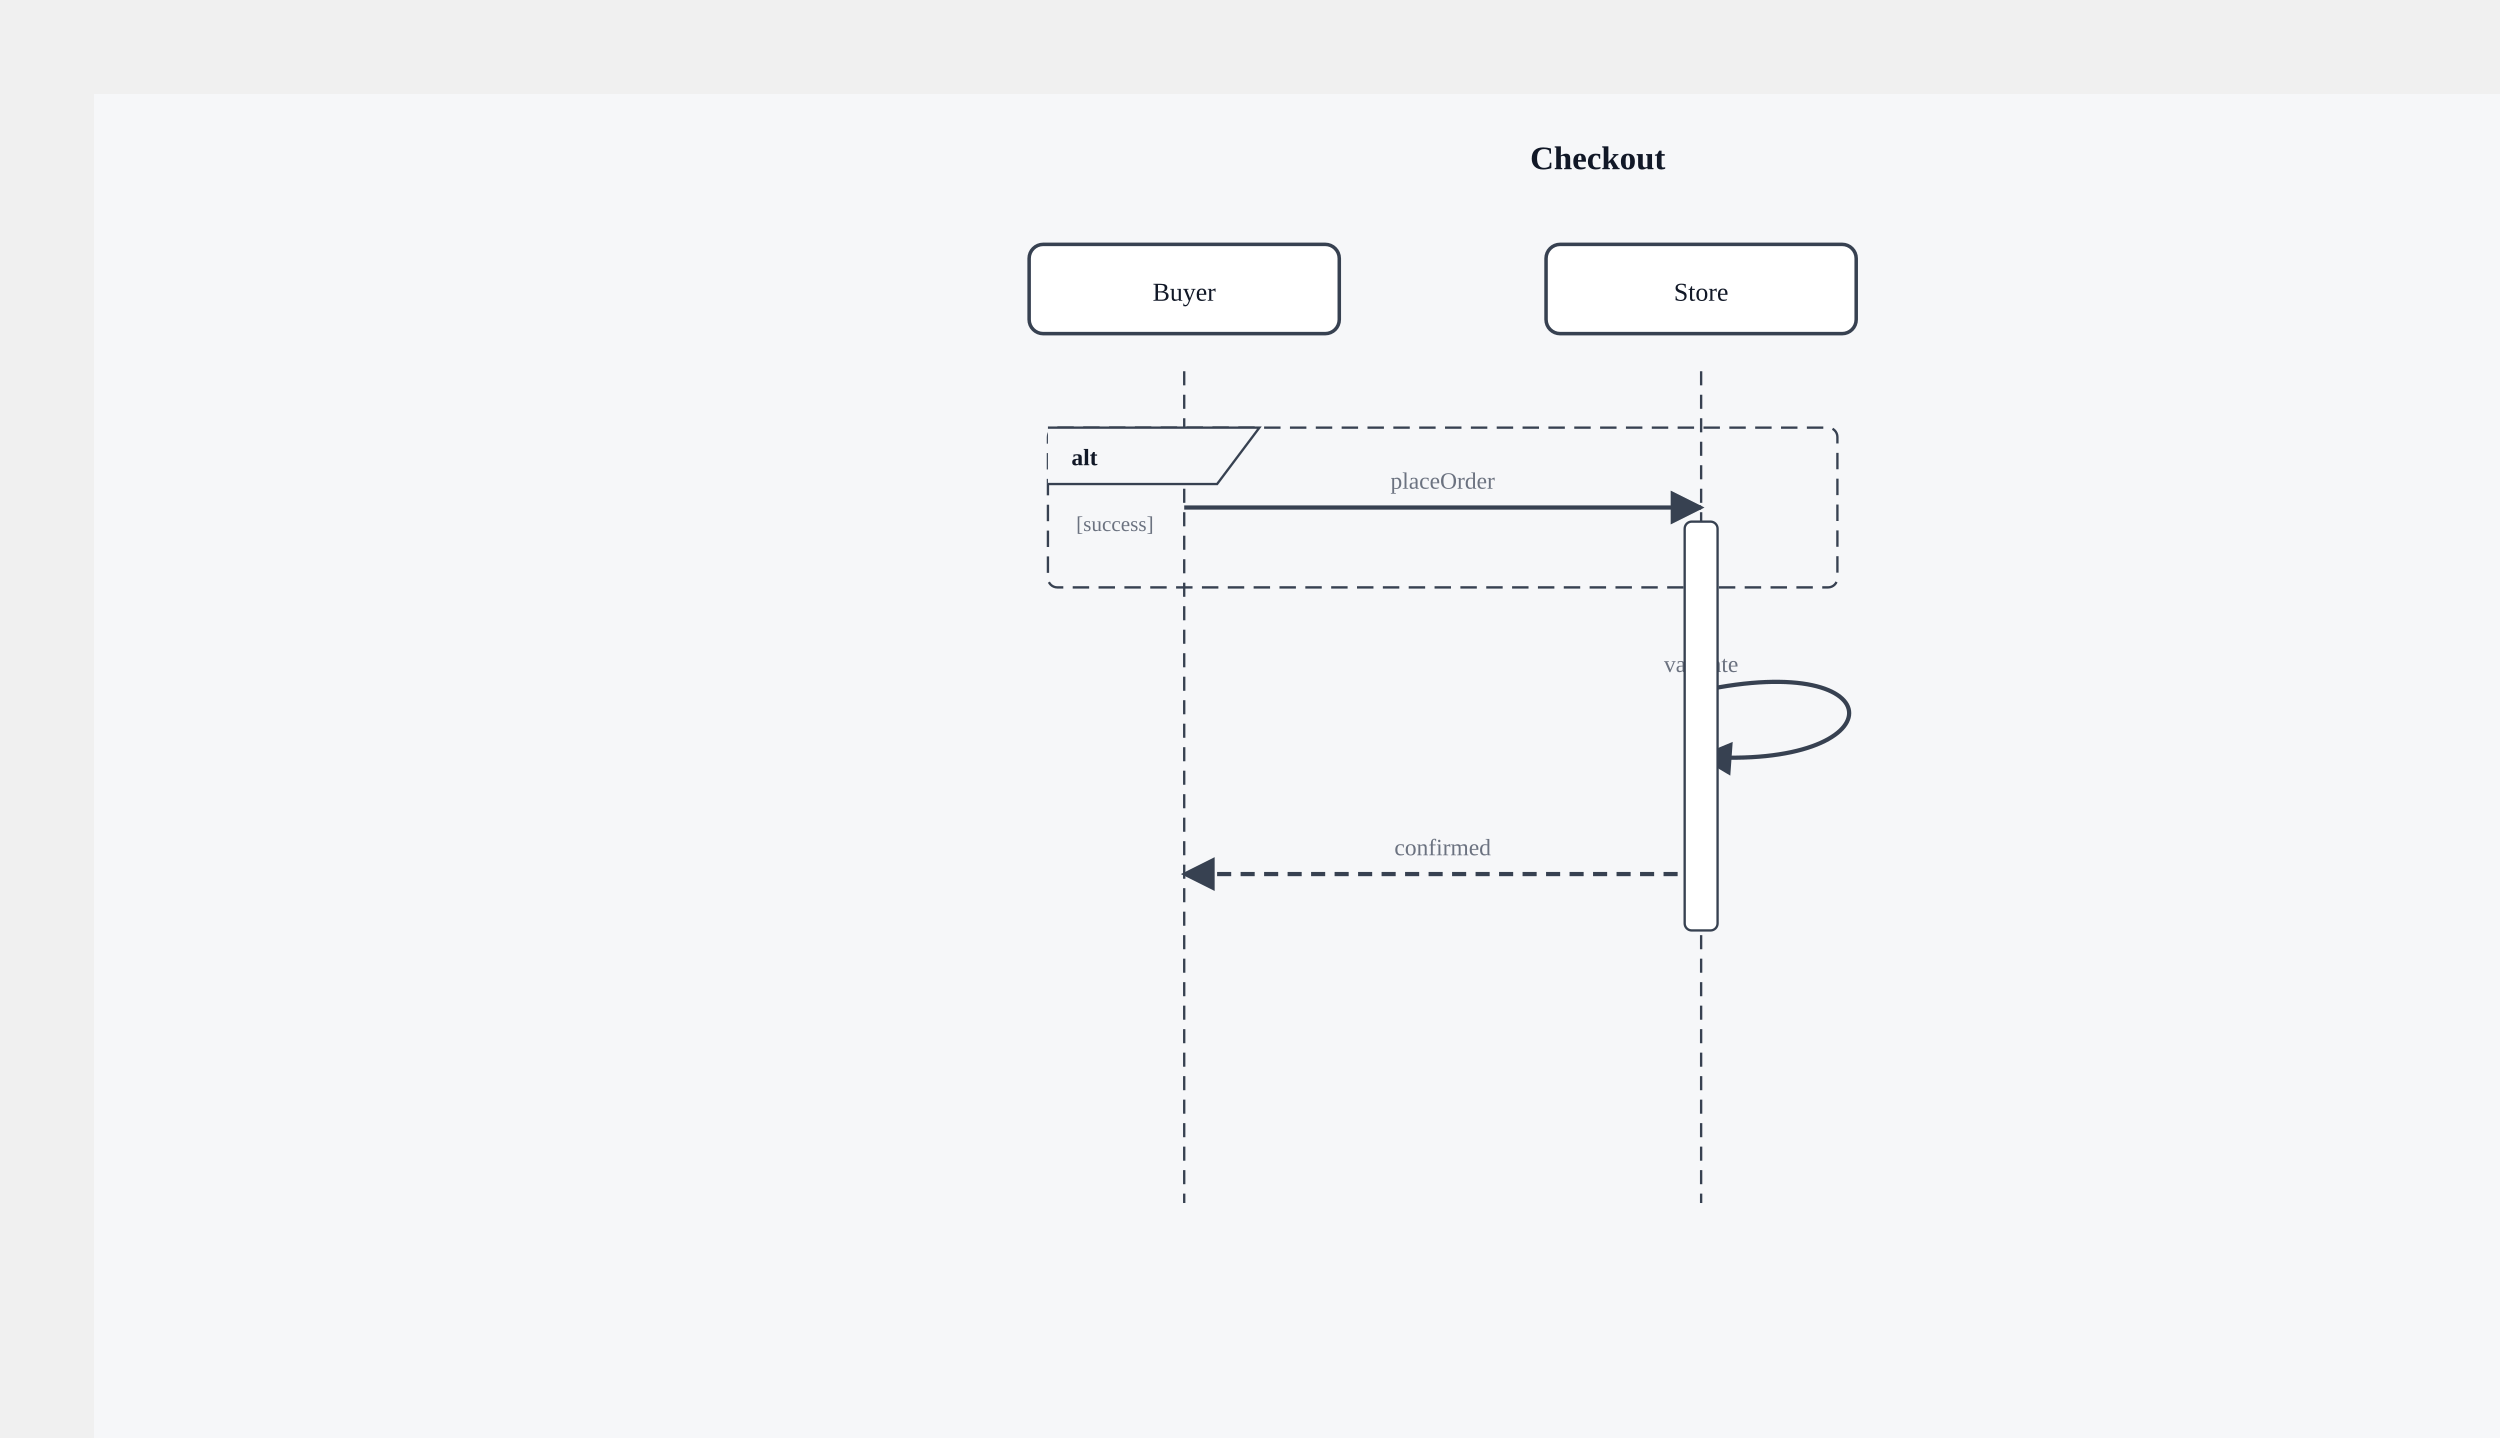
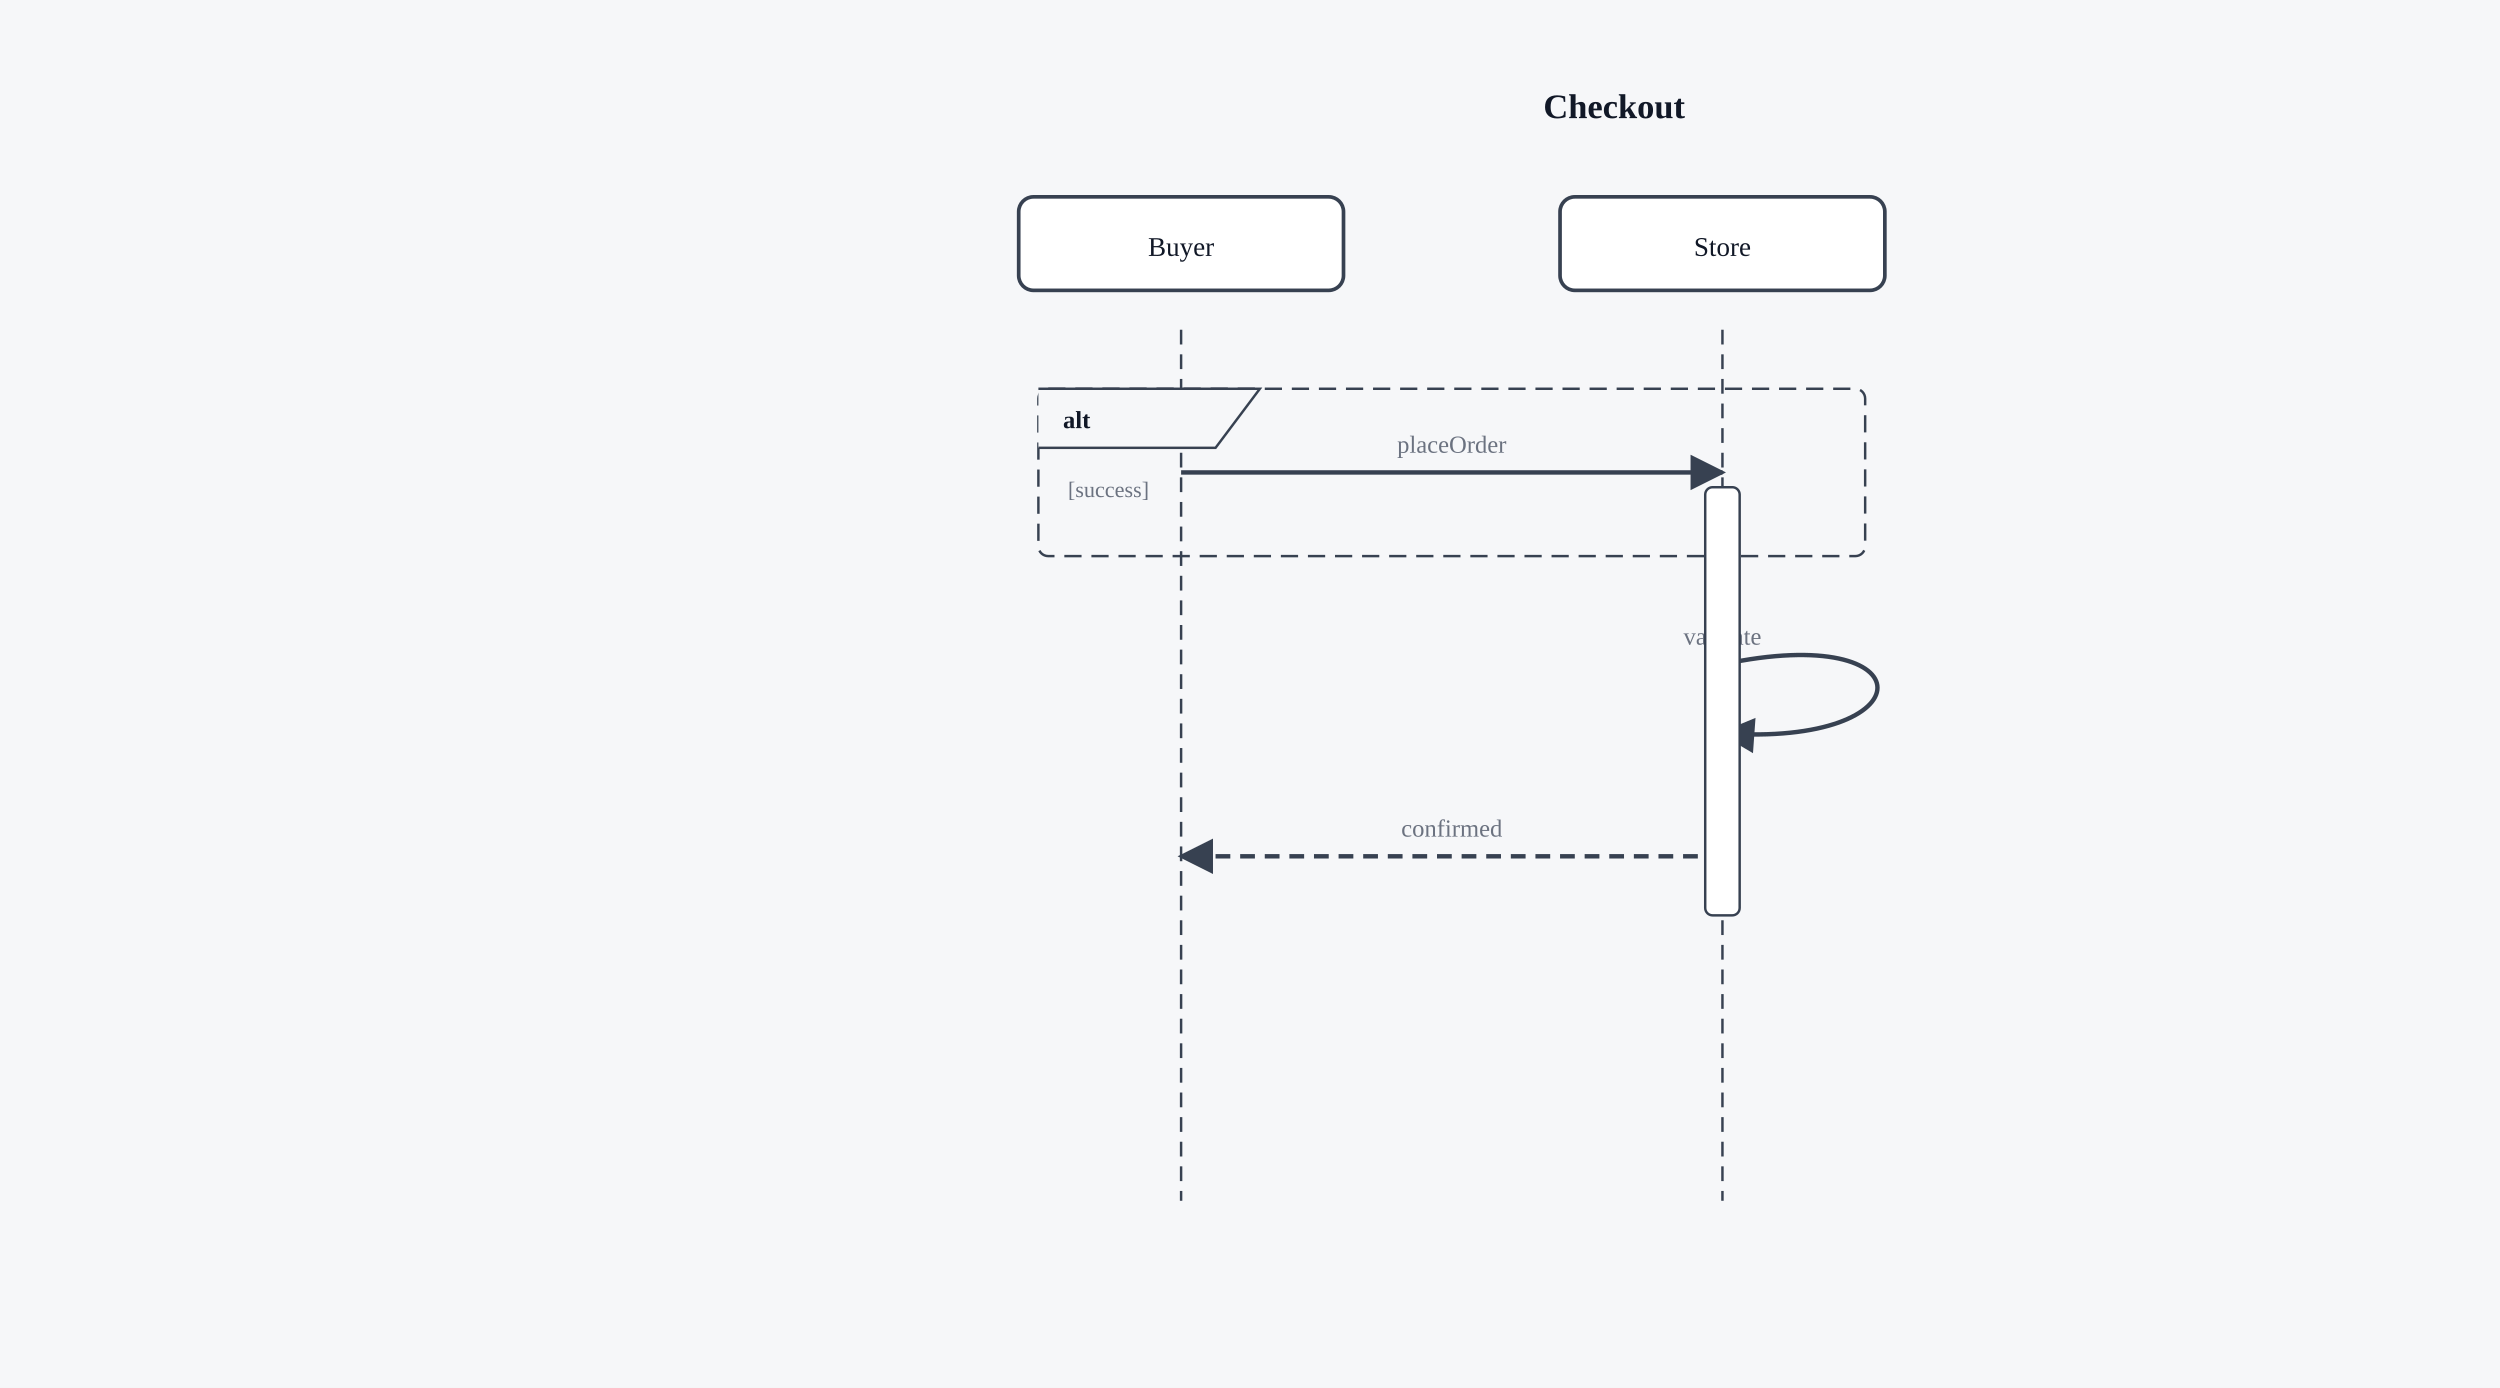
- <svg xmlns="http://www.w3.org/2000/svg" class="sysml-viz-svg" width="100%" height="100%" viewBox="-40 -40 1064 612" role="img" aria-label="Checkout" data-color-scheme="light" style="touch-action: none; cursor: grab;">
-   <rect class="viz-bg" width="1280" height="900" fill="#f6f7f9" />
+ <svg xmlns="http://www.w3.org/2000/svg" class="sysml-viz-svg" width="100%" height="100%" viewBox="-16 -16 1016 564" role="img" aria-label="Checkout" data-color-scheme="light" style="touch-action: none; cursor: grab;">
+   <rect class="viz-bg" x="-16" y="-16" width="1016" height="564" fill="#f6f7f9" />
  <defs>
    <marker id="viz-arrow" markerWidth="10" markerHeight="10" refX="9" refY="3" orient="auto" markerUnits="strokeWidth">
      <path d="M0,0 L0,6 L9,3 z" fill="#374151" />
    </marker>
    <marker id="general-d3-arrow" viewBox="0 -5 10 10" refX="8" refY="0" markerWidth="5" markerHeight="5" orient="auto">
      <path d="M0,-4L10,0L0,4" style="fill: #374151;" />
    </marker>
    <marker id="general-d3-arrow-open" viewBox="0 -5 10 10" refX="9" refY="0" markerWidth="8" markerHeight="8" orient="auto">
      <path d="M0,-4L10,0L0,4" style="fill: none; stroke: #374151; stroke-width: 1.3;" />
    </marker>
    <marker id="general-d3-specializes" viewBox="0 -6 12 12" refX="11" refY="0" markerWidth="8" markerHeight="8" orient="auto">
      <path d="M0,0L10,-4L10,4Z" style="fill: #ffffff; stroke: #374151; stroke-width: 1.2;" />
    </marker>
    <marker id="general-d3-diamond" viewBox="0 -6 12 12" refX="2" refY="0" markerWidth="7" markerHeight="7" orient="auto">
      <path d="M0,0L5,-4L10,0L5,4Z" style="fill: #374151;" />
    </marker>
    <marker id="ibd-connection-dot" viewBox="-5 -5 10 10" refX="0" refY="0" markerWidth="5" markerHeight="5" orient="auto">
      <circle r="3" style="fill: #ffffff; stroke: #374151; stroke-width: 1.5;" />
    </marker>
    <marker id="ibd-flow-arrow" viewBox="0 -5 10 10" refX="10" refY="0" markerWidth="8" markerHeight="8" orient="auto">
      <path d="M0,-4L10,0L0,4Z" style="fill: #374151;" />
    </marker>
    <marker id="ibd-interface-arrow" viewBox="0 -5 10 10" refX="10" refY="0" markerWidth="8" markerHeight="8" orient="auto">
      <path d="M0,-4L10,0L0,4Z" style="fill: none; stroke: #374151; stroke-width: 1.5;" />
    </marker>
    <marker id="sequence-arrow-sync" viewBox="0 -5 10 10" refX="9" refY="0" markerWidth="8" markerHeight="8" orient="auto">
      <path d="M0,-5L10,0L0,5" style="fill: #374151;" />
    </marker>
  </defs>
  <style class="sysml-node-chrome-style">.sysml-disclosure { cursor: pointer; outline: none; }
.sysml-disclosure .sysml-disclosure-box,
.sysml-disclosure .sysml-disclosure-glyph { pointer-events: none; }
.sysml-disclosure:hover .sysml-disclosure-target { fill: #e5e7eb !important; fill-opacity: 0.55; }
.sysml-disclosure:hover .sysml-disclosure-box { fill: #e5e7eb; stroke: #374151; }
.sysml-disclosure:focus-visible .sysml-disclosure-target { stroke: #2563eb; stroke-width: 2px; fill: #e5e7eb !important; fill-opacity: 0.35; }
.sysml-disclosure:focus-visible .sysml-disclosure-box { stroke: #2563eb; }
.sysml-compartment-label text { user-select: none; }
.viz-node text { user-select: none; }</style>
  <g class="viz-root">
    <text x="640" y="32" text-anchor="middle" style="font-size: 14px; font-weight: 700; fill: #111827;">Checkout</text>
    <g class="sequence-lifelines">
      <g class="sequence-lifeline" data-node-id="buyer" style="cursor: ;">
        <rect class="node-background" data-original-stroke="#374151" data-original-width="1.5px" x="398" y="64" width="132" height="38" rx="6" style="fill: #ffffff; stroke: #374151; stroke-width: 1.5px;" />
        <text x="464" y="88" text-anchor="middle" style="font-size: 11px; fill: #111827;">Buyer</text>
        <line x1="464" y1="118" x2="464" y2="472" style="stroke: #374151; stroke-dasharray: 6,4;" />
      </g>
      <g class="sequence-lifeline" data-node-id="store" style="cursor: ;">
        <rect class="node-background" data-original-stroke="#374151" data-original-width="1.5px" x="618" y="64" width="132" height="38" rx="6" style="fill: #ffffff; stroke: #374151; stroke-width: 1.5px;" />
        <text x="684" y="88" text-anchor="middle" style="font-size: 11px; fill: #111827;">Store</text>
        <line x1="684" y1="118" x2="684" y2="472" style="stroke: #374151; stroke-dasharray: 6,4;" />
      </g>
    </g>
    <g class="sequence-fragments">
      <g class="sequence-fragment sequence-fragment-alt">
        <rect x="406" y="142" width="336" height="68" rx="4" style="fill: none; stroke: #374151; stroke-dasharray: 7,4;" />
        <path d="M406,166 L478,166 L496,142 L406,142" style="fill: #f6f7f9; stroke: #374151;" />
        <text x="416" y="158" style="font-size: 10px; font-weight: 700; fill: #111827;">alt</text>
        <text class="sequence-fragment-guard" x="418" y="186" style="font-size: 9px; fill: #6b7280;">[success]</text>
      </g>
    </g>
    <g class="sequence-messages">
      <line class="sequence-message" x1="464" y1="176" x2="684" y2="176" data-edge-id="m1" data-base-stroke-width="1.8" style="stroke: #374151; stroke-width: 1.8px; stroke-dasharray: none; marker-end: url(#sequence-arrow-sync);" />
      <line class="viz-edge-hit-target" data-tooltip-kind="edge" data-tooltip-id="m1" x1="464" y1="176" x2="684" y2="176" style="stroke: transparent; stroke-width: 12px; pointer-events: stroke;" />
      <text x="574" y="168" text-anchor="middle" style="font-size: 10px; fill: #6b7280;">placeOrder</text>
      <path class="sequence-message sequence-message-self" d="M684,254 C768,236 768,288 684,282" data-edge-id="m2" data-base-stroke-width="1.8" style="fill: none; stroke: #374151; stroke-width: 1.8px; stroke-dasharray: none; marker-end: url(#sequence-arrow-sync);" />
      <path class="viz-edge-hit-target" data-tooltip-kind="edge" data-tooltip-id="m2" d="M684,254 C768,236 768,288 684,282" style="fill: none; stroke: transparent; stroke-width: 12px; pointer-events: stroke;" />
      <text x="684" y="246" text-anchor="middle" style="font-size: 10px; fill: #6b7280;">validate</text>
      <line class="sequence-message sequence-message-return" x1="684" y1="332" x2="464" y2="332" data-edge-id="m3" data-base-stroke-width="1.8" style="stroke: #374151; stroke-width: 1.8px; stroke-dasharray: 6,4; marker-end: url(#sequence-arrow-sync);" />
      <line class="viz-edge-hit-target" data-tooltip-kind="edge" data-tooltip-id="m3" x1="684" y1="332" x2="464" y2="332" style="stroke: transparent; stroke-width: 12px; pointer-events: stroke;" />
      <text x="574" y="324" text-anchor="middle" style="font-size: 10px; fill: #6b7280;">confirmed</text>
    </g>
    <g class="sequence-activations">
      <rect class="sequence-activation" x="677" y="182" width="14" height="174" rx="3" style="fill: #ffffff; stroke: #374151; stroke-width: 1px;" />
    </g>
  </g>
</svg>
